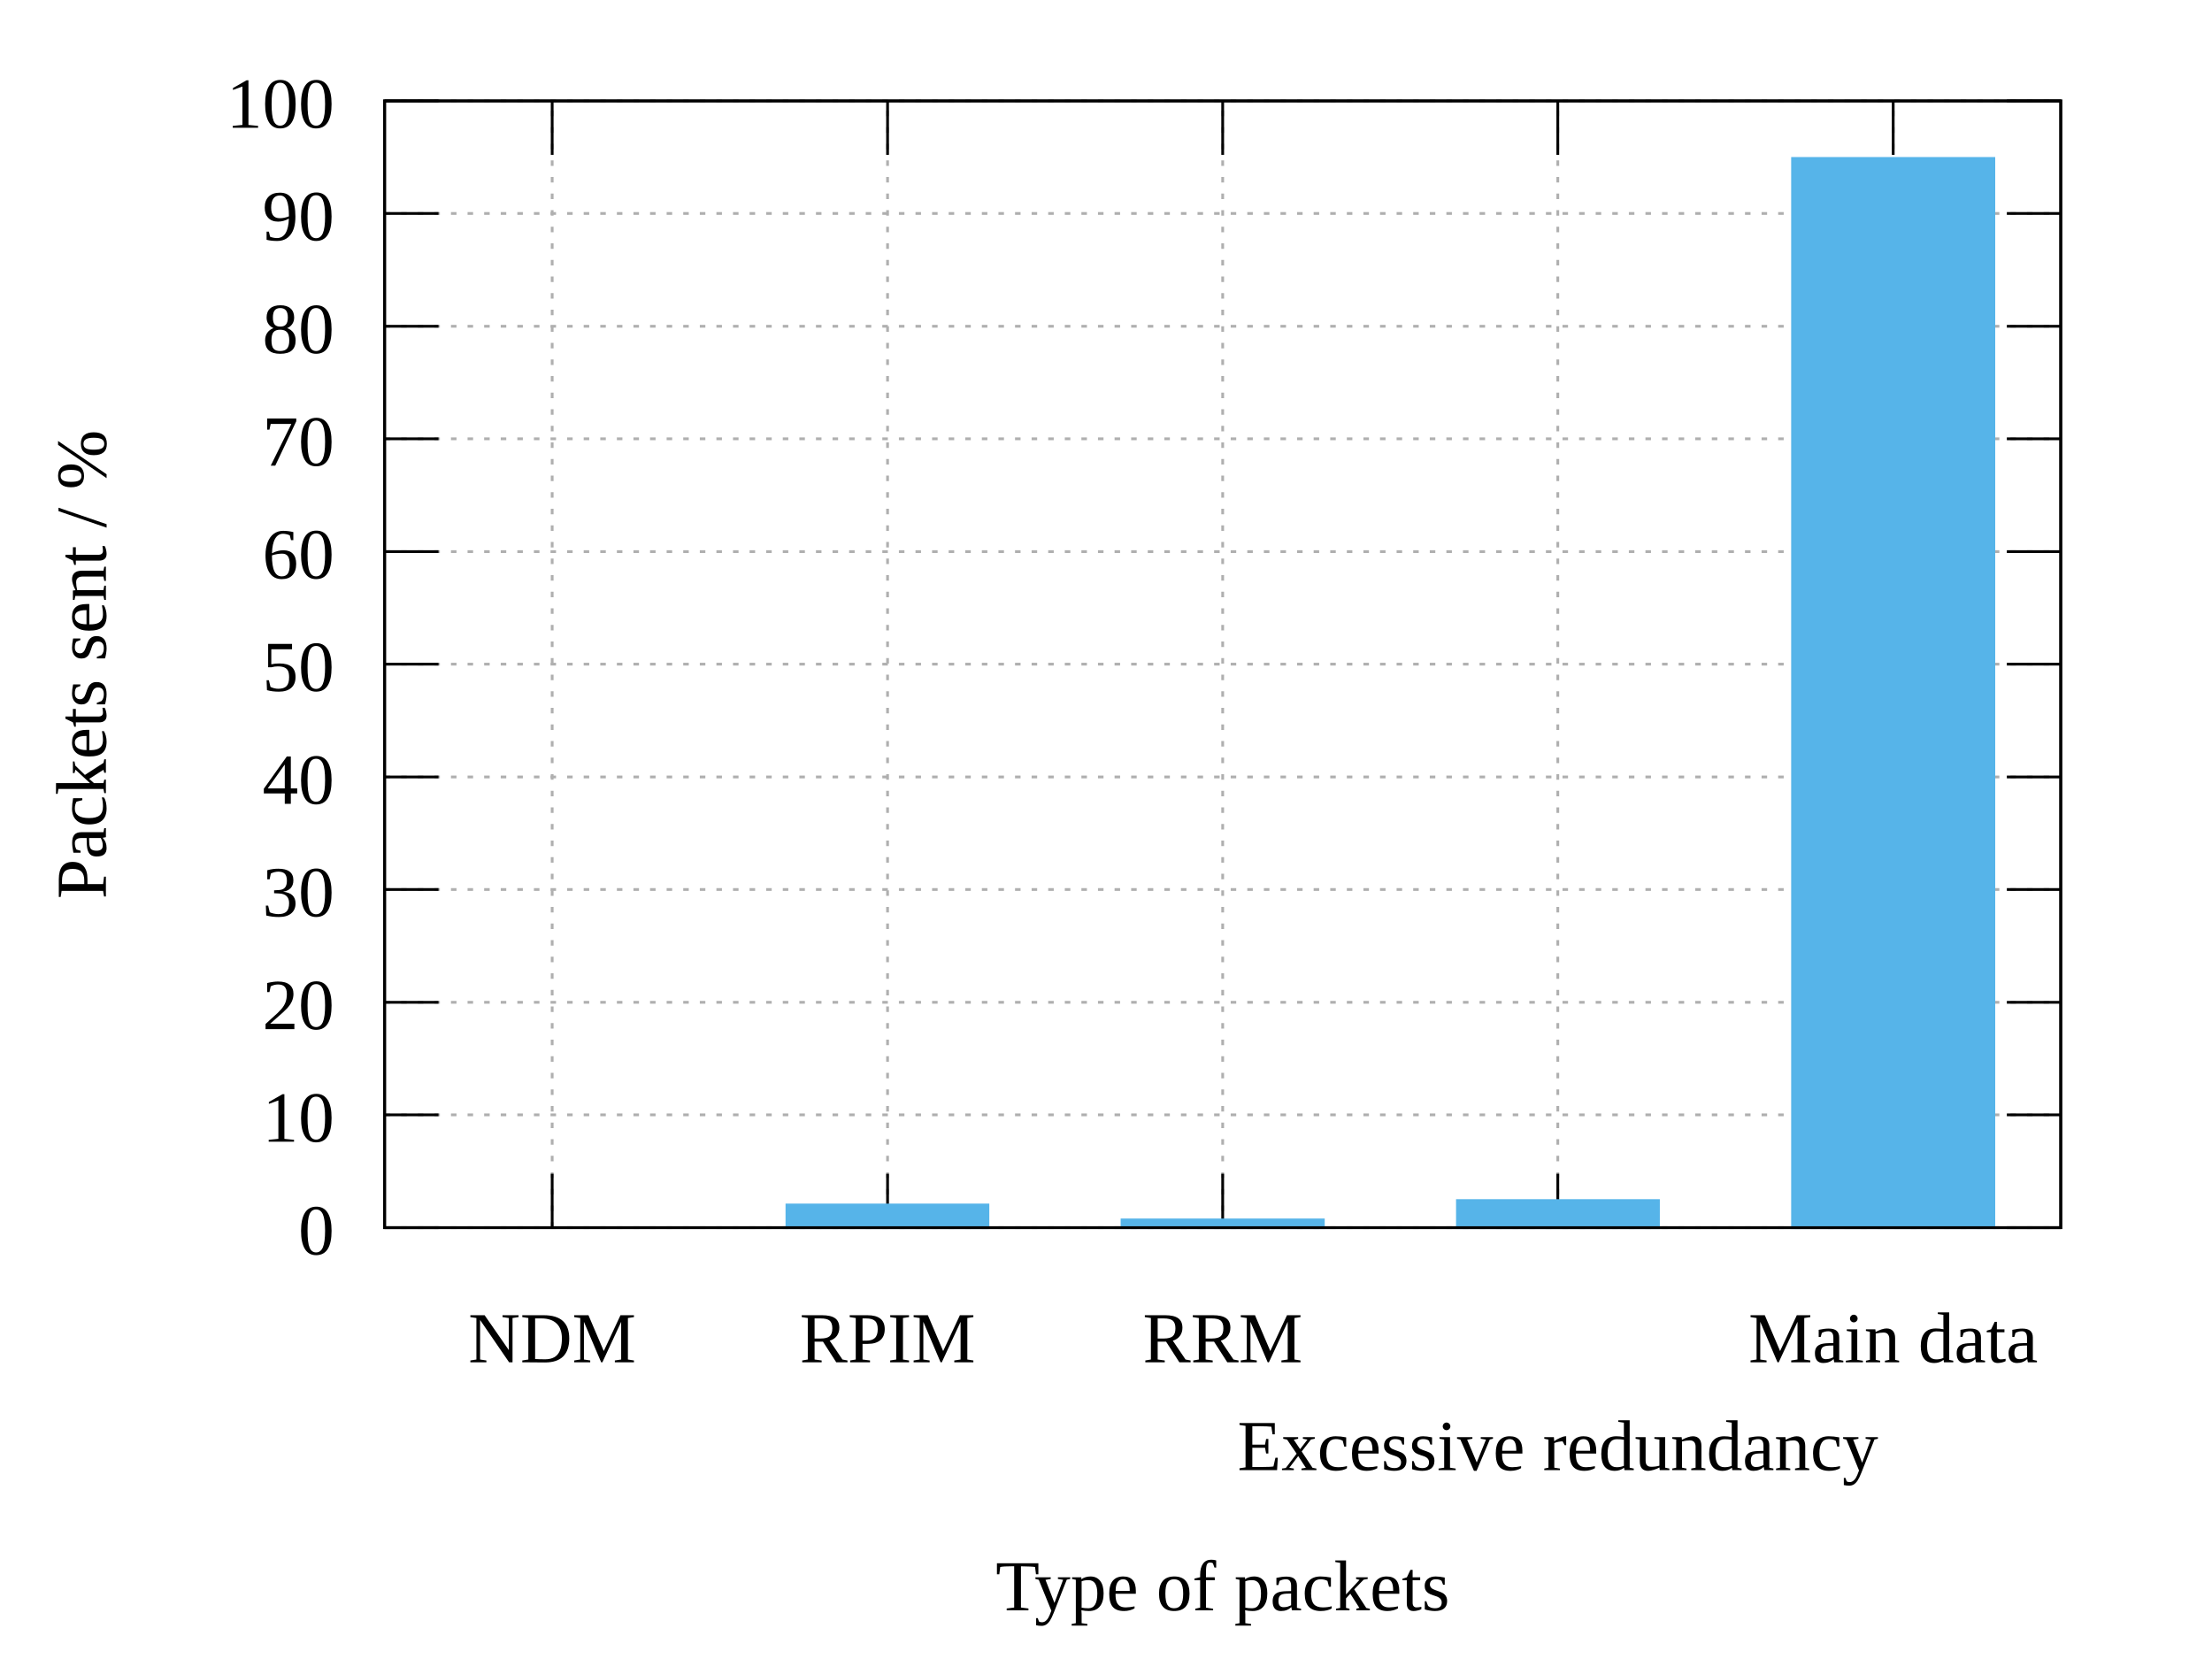
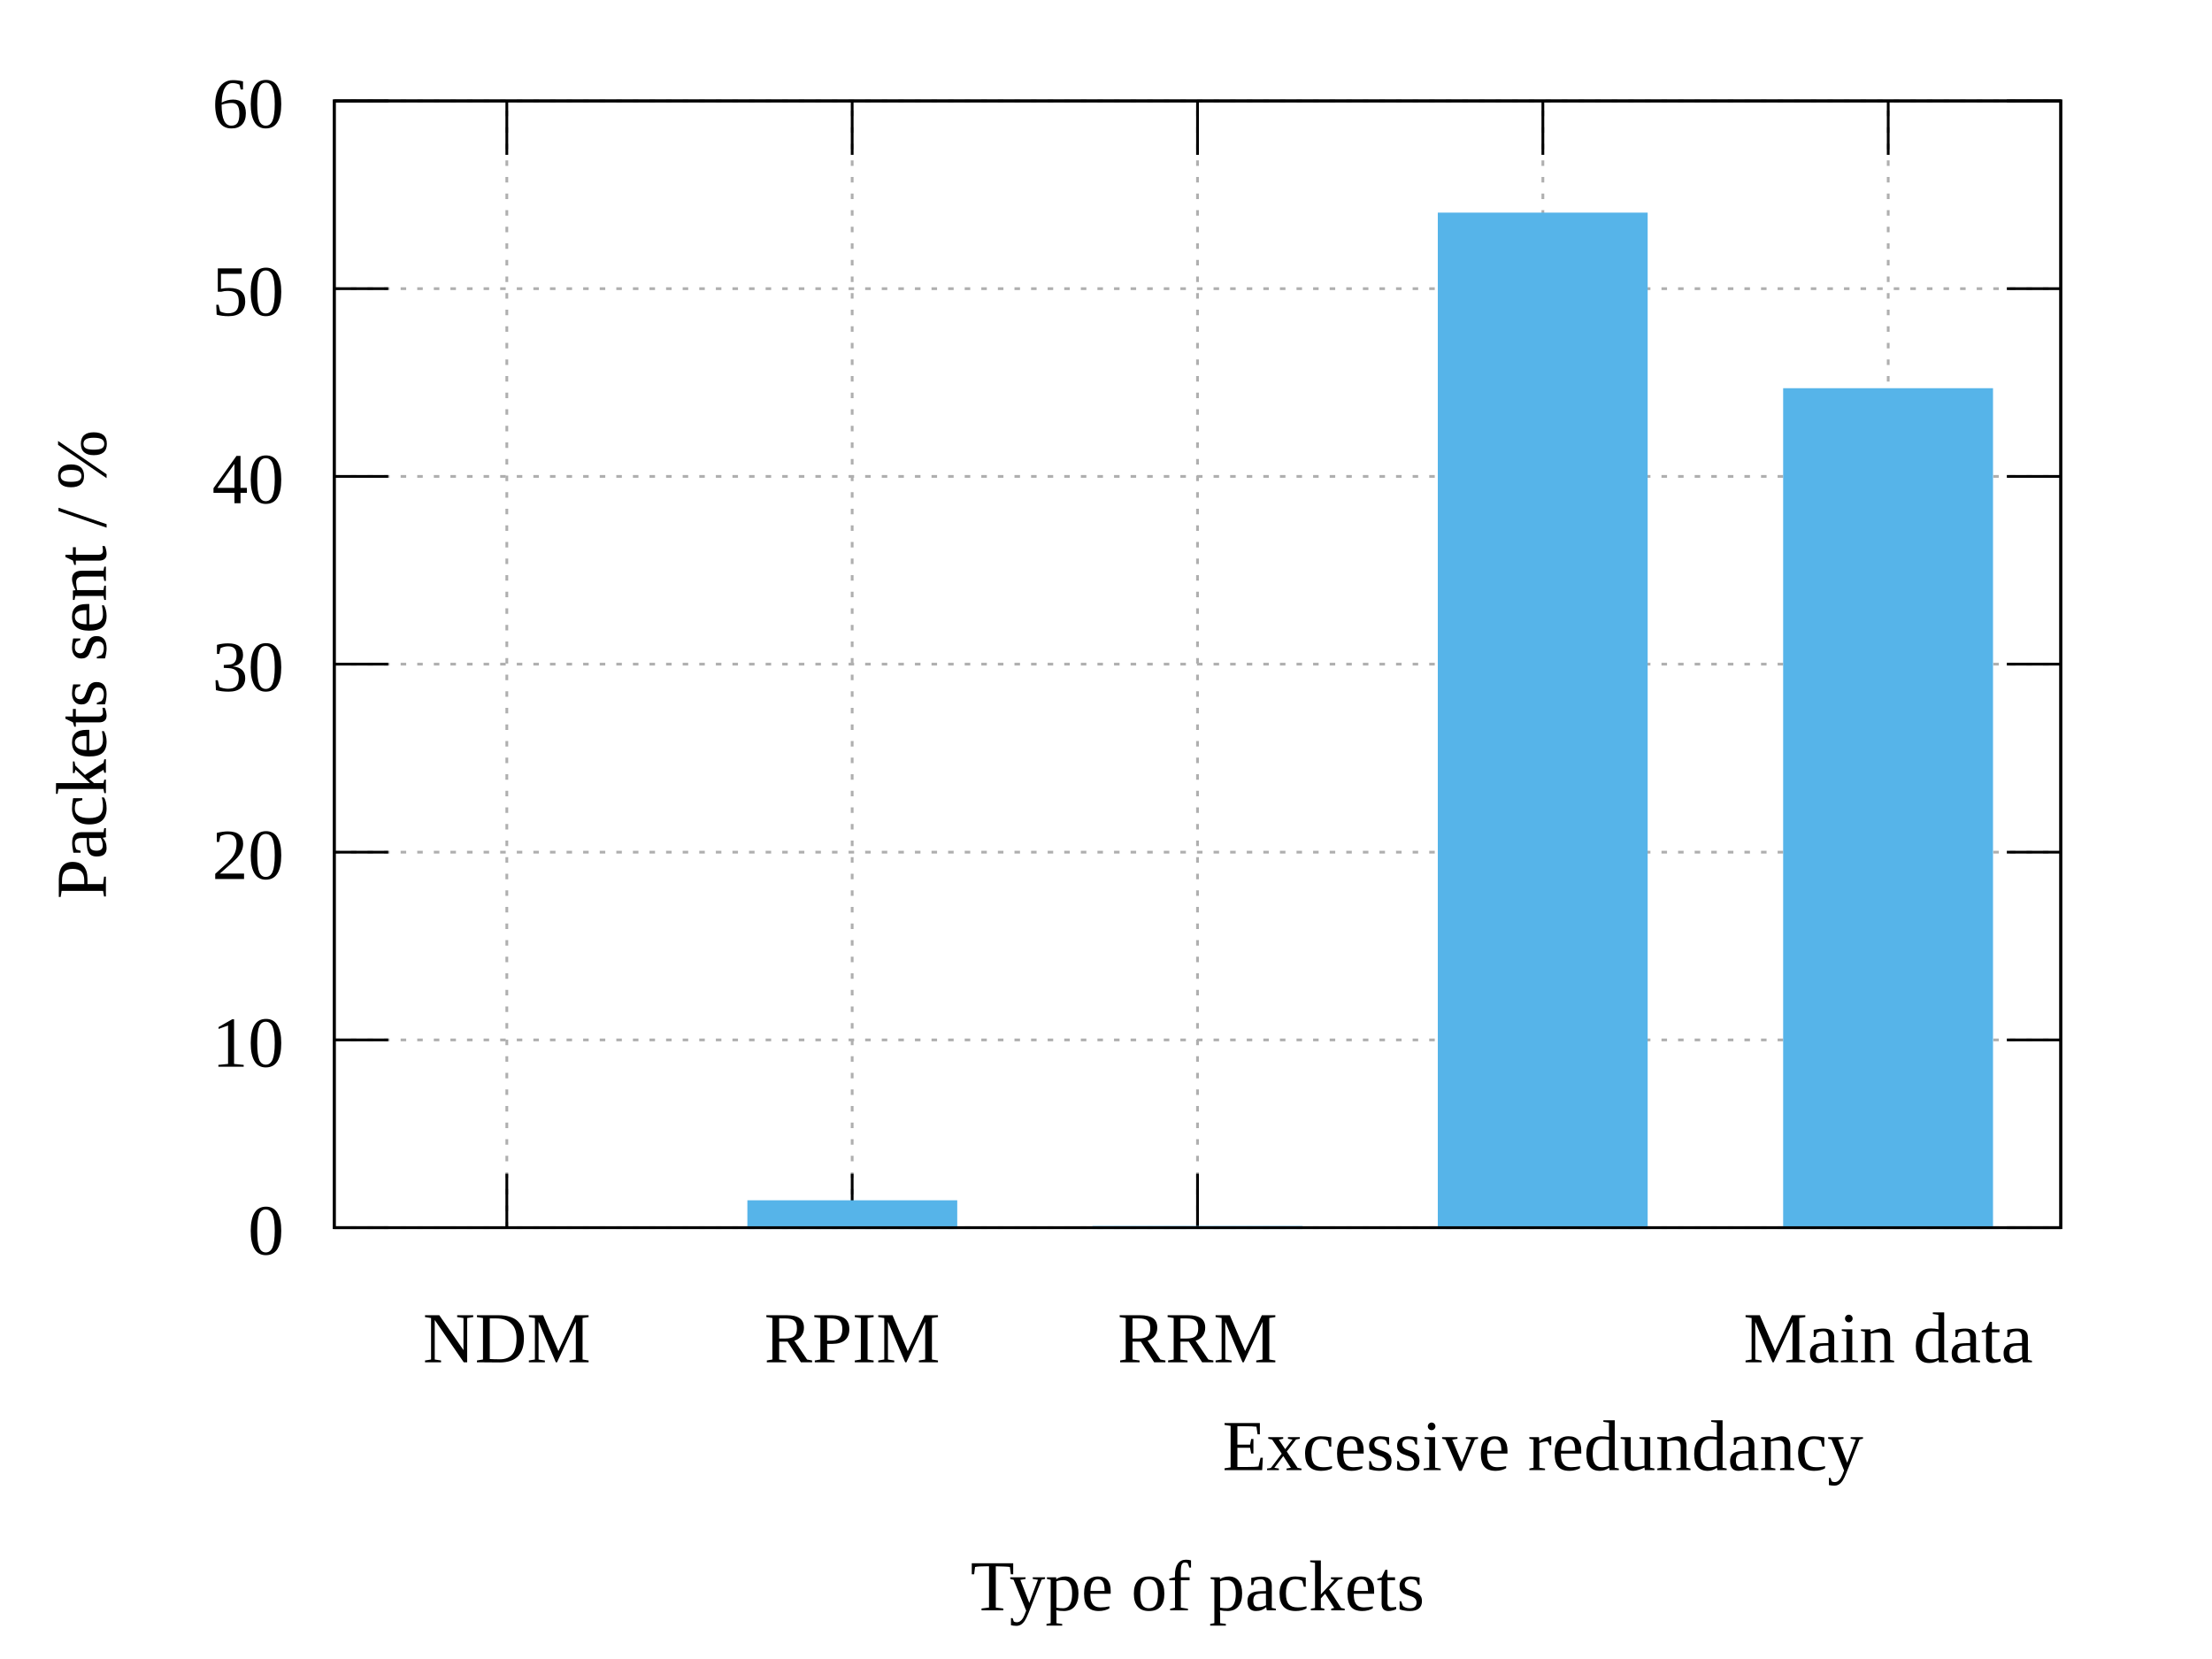
<svg xmlns="http://www.w3.org/2000/svg" xmlns:xlink="http://www.w3.org/1999/xlink" width="800" height="600" viewBox="0 0 800 600">
  <g id="gnuplot_canvas">
    <rect x="0" y="0" width="800" height="600" fill="none" />
    <defs>
      <circle id="gpDot" r="0.5" stroke-width="0.5" />
      <path id="gpPt0" stroke-width="0.103" stroke="currentColor" d="M-1,0 h2 M0,-1 v2" />
      <path id="gpPt1" stroke-width="0.103" stroke="currentColor" d="M-1,-1 L1,1 M1,-1 L-1,1" />
      <path id="gpPt2" stroke-width="0.103" stroke="currentColor" d="M-1,0 L1,0 M0,-1 L0,1 M-1,-1 L1,1 M-1,1 L1,-1" />
      <rect id="gpPt3" stroke-width="0.103" stroke="currentColor" x="-1" y="-1" width="2" height="2" />
      <rect id="gpPt4" stroke-width="0.103" stroke="currentColor" fill="currentColor" x="-1" y="-1" width="2" height="2" />
      <circle id="gpPt5" stroke-width="0.103" stroke="currentColor" cx="0" cy="0" r="1" />
      <use xlink:href="#gpPt5" id="gpPt6" fill="currentColor" stroke="none" />
      <path id="gpPt7" stroke-width="0.103" stroke="currentColor" d="M0,-1.33 L-1.33,0.67 L1.33,0.67 z" />
      <use xlink:href="#gpPt7" id="gpPt8" fill="currentColor" stroke="none" />
      <use xlink:href="#gpPt7" id="gpPt9" stroke="currentColor" transform="rotate(180)" />
      <use xlink:href="#gpPt9" id="gpPt10" fill="currentColor" stroke="none" />
      <use xlink:href="#gpPt3" id="gpPt11" stroke="currentColor" transform="rotate(45)" />
      <use xlink:href="#gpPt11" id="gpPt12" fill="currentColor" stroke="none" />
      <path id="gpPt13" stroke-width="0.103" stroke="currentColor" d="M0,1.330 L1.265,0.411 L0.782,-1.067 L-0.782,-1.076 L-1.265,0.411 z" />
      <use xlink:href="#gpPt13" id="gpPt14" fill="currentColor" stroke="none" />
      <filter id="textbox" filterUnits="objectBoundingBox" x="0" y="0" height="1" width="1">
        <feFlood flood-color="white" flood-opacity="1" result="bgnd" />
        <feComposite in="SourceGraphic" in2="bgnd" operator="atop" />
      </filter>
      <filter id="greybox" filterUnits="objectBoundingBox" x="0" y="0" height="1" width="1">
        <feFlood flood-color="lightgrey" flood-opacity="1" result="grey" />
        <feComposite in="SourceGraphic" in2="grey" operator="atop" />
      </filter>
    </defs>
    <g fill="none" color="white" stroke="currentColor" stroke-width="1.00" stroke-linecap="butt" stroke-linejoin="miter">
</g>
    <g fill="none" color="black" stroke="currentColor" stroke-width="1.00" stroke-linecap="butt" stroke-linejoin="miter">
</g>
    <g fill="none" color="gray" stroke="currentColor" stroke-width="1.00" stroke-linecap="butt" stroke-linejoin="miter">
-       <path stroke="rgb(175, 175, 175)" stroke-dasharray="2,4" class="gridline" d="M139.1,444.0 L745.3,444.0  " />
-     </g>
-     <g fill="none" color="black" stroke="currentColor" stroke-width="1.00" stroke-linecap="butt" stroke-linejoin="miter">
-       <path stroke="black" d="M139.1,444.0 L158.6,444.0 M745.3,444.0 L725.8,444.0  " />
-       <g transform="translate(120.9,453.7)" stroke="none" fill="black" font-family="Times New Roman" font-size="26.00" text-anchor="end">
+       <path stroke="rgb(175, 175, 175)" stroke-dasharray="2,4" class="gridline" d="M120.9,444.0 L745.3,444.0  " />
+     </g>
+     <g fill="none" color="black" stroke="currentColor" stroke-width="1.00" stroke-linecap="butt" stroke-linejoin="miter">
+       <path stroke="black" d="M120.9,444.0 L140.4,444.0 M745.3,444.0 L725.8,444.0  " />
+       <g transform="translate(102.7,453.7)" stroke="none" fill="black" font-family="Times New Roman" font-size="26.00" text-anchor="end">
        <text>
          <tspan font-family="Times New Roman">0</tspan>
        </text>
      </g>
    </g>
    <g fill="none" color="black" stroke="currentColor" stroke-width="1.00" stroke-linecap="butt" stroke-linejoin="miter">
</g>
    <g fill="none" color="gray" stroke="currentColor" stroke-width="1.00" stroke-linecap="butt" stroke-linejoin="miter">
-       <path stroke="rgb(175, 175, 175)" stroke-dasharray="2,4" class="gridline" d="M139.1,403.2 L745.3,403.2  " />
-     </g>
-     <g fill="none" color="black" stroke="currentColor" stroke-width="1.00" stroke-linecap="butt" stroke-linejoin="miter">
-       <path stroke="black" d="M139.1,403.2 L158.6,403.2 M745.3,403.2 L725.8,403.2  " />
-       <g transform="translate(120.9,412.9)" stroke="none" fill="black" font-family="Times New Roman" font-size="26.00" text-anchor="end">
+       <path stroke="rgb(175, 175, 175)" stroke-dasharray="2,4" class="gridline" d="M120.9,376.1 L745.3,376.1  " />
+     </g>
+     <g fill="none" color="black" stroke="currentColor" stroke-width="1.00" stroke-linecap="butt" stroke-linejoin="miter">
+       <path stroke="black" d="M120.9,376.1 L140.4,376.1 M745.3,376.1 L725.8,376.1  " />
+       <g transform="translate(102.7,385.8)" stroke="none" fill="black" font-family="Times New Roman" font-size="26.00" text-anchor="end">
        <text>
          <tspan font-family="Times New Roman">10</tspan>
        </text>
      </g>
    </g>
    <g fill="none" color="black" stroke="currentColor" stroke-width="1.00" stroke-linecap="butt" stroke-linejoin="miter">
</g>
    <g fill="none" color="gray" stroke="currentColor" stroke-width="1.00" stroke-linecap="butt" stroke-linejoin="miter">
-       <path stroke="rgb(175, 175, 175)" stroke-dasharray="2,4" class="gridline" d="M139.1,362.5 L745.3,362.5  " />
-     </g>
-     <g fill="none" color="black" stroke="currentColor" stroke-width="1.00" stroke-linecap="butt" stroke-linejoin="miter">
-       <path stroke="black" d="M139.1,362.5 L158.6,362.5 M745.3,362.5 L725.8,362.5  " />
-       <g transform="translate(120.9,372.2)" stroke="none" fill="black" font-family="Times New Roman" font-size="26.00" text-anchor="end">
+       <path stroke="rgb(175, 175, 175)" stroke-dasharray="2,4" class="gridline" d="M120.9,308.2 L745.3,308.2  " />
+     </g>
+     <g fill="none" color="black" stroke="currentColor" stroke-width="1.00" stroke-linecap="butt" stroke-linejoin="miter">
+       <path stroke="black" d="M120.9,308.2 L140.4,308.2 M745.3,308.2 L725.8,308.2  " />
+       <g transform="translate(102.7,317.9)" stroke="none" fill="black" font-family="Times New Roman" font-size="26.00" text-anchor="end">
        <text>
          <tspan font-family="Times New Roman">20</tspan>
        </text>
      </g>
    </g>
    <g fill="none" color="black" stroke="currentColor" stroke-width="1.00" stroke-linecap="butt" stroke-linejoin="miter">
</g>
    <g fill="none" color="gray" stroke="currentColor" stroke-width="1.00" stroke-linecap="butt" stroke-linejoin="miter">
-       <path stroke="rgb(175, 175, 175)" stroke-dasharray="2,4" class="gridline" d="M139.1,321.7 L745.3,321.7  " />
-     </g>
-     <g fill="none" color="black" stroke="currentColor" stroke-width="1.00" stroke-linecap="butt" stroke-linejoin="miter">
-       <path stroke="black" d="M139.1,321.7 L158.6,321.7 M745.3,321.7 L725.8,321.7  " />
-       <g transform="translate(120.9,331.4)" stroke="none" fill="black" font-family="Times New Roman" font-size="26.00" text-anchor="end">
+       <path stroke="rgb(175, 175, 175)" stroke-dasharray="2,4" class="gridline" d="M120.9,240.2 L745.3,240.2  " />
+     </g>
+     <g fill="none" color="black" stroke="currentColor" stroke-width="1.00" stroke-linecap="butt" stroke-linejoin="miter">
+       <path stroke="black" d="M120.9,240.2 L140.4,240.2 M745.3,240.2 L725.8,240.2  " />
+       <g transform="translate(102.7,249.9)" stroke="none" fill="black" font-family="Times New Roman" font-size="26.00" text-anchor="end">
        <text>
          <tspan font-family="Times New Roman">30</tspan>
        </text>
      </g>
    </g>
    <g fill="none" color="black" stroke="currentColor" stroke-width="1.00" stroke-linecap="butt" stroke-linejoin="miter">
</g>
    <g fill="none" color="gray" stroke="currentColor" stroke-width="1.00" stroke-linecap="butt" stroke-linejoin="miter">
-       <path stroke="rgb(175, 175, 175)" stroke-dasharray="2,4" class="gridline" d="M139.1,281.0 L745.3,281.0  " />
-     </g>
-     <g fill="none" color="black" stroke="currentColor" stroke-width="1.00" stroke-linecap="butt" stroke-linejoin="miter">
-       <path stroke="black" d="M139.1,281.0 L158.6,281.0 M745.3,281.0 L725.8,281.0  " />
-       <g transform="translate(120.9,290.7)" stroke="none" fill="black" font-family="Times New Roman" font-size="26.00" text-anchor="end">
+       <path stroke="rgb(175, 175, 175)" stroke-dasharray="2,4" class="gridline" d="M120.9,172.3 L745.3,172.3  " />
+     </g>
+     <g fill="none" color="black" stroke="currentColor" stroke-width="1.00" stroke-linecap="butt" stroke-linejoin="miter">
+       <path stroke="black" d="M120.9,172.3 L140.4,172.3 M745.3,172.3 L725.8,172.3  " />
+       <g transform="translate(102.7,182.0)" stroke="none" fill="black" font-family="Times New Roman" font-size="26.00" text-anchor="end">
        <text>
          <tspan font-family="Times New Roman">40</tspan>
        </text>
      </g>
    </g>
    <g fill="none" color="black" stroke="currentColor" stroke-width="1.00" stroke-linecap="butt" stroke-linejoin="miter">
</g>
    <g fill="none" color="gray" stroke="currentColor" stroke-width="1.00" stroke-linecap="butt" stroke-linejoin="miter">
-       <path stroke="rgb(175, 175, 175)" stroke-dasharray="2,4" class="gridline" d="M139.1,240.2 L745.3,240.2  " />
-     </g>
-     <g fill="none" color="black" stroke="currentColor" stroke-width="1.00" stroke-linecap="butt" stroke-linejoin="miter">
-       <path stroke="black" d="M139.1,240.2 L158.6,240.2 M745.3,240.2 L725.8,240.2  " />
-       <g transform="translate(120.9,249.9)" stroke="none" fill="black" font-family="Times New Roman" font-size="26.00" text-anchor="end">
+       <path stroke="rgb(175, 175, 175)" stroke-dasharray="2,4" class="gridline" d="M120.9,104.4 L745.3,104.4  " />
+     </g>
+     <g fill="none" color="black" stroke="currentColor" stroke-width="1.00" stroke-linecap="butt" stroke-linejoin="miter">
+       <path stroke="black" d="M120.9,104.4 L140.4,104.4 M745.3,104.4 L725.8,104.4  " />
+       <g transform="translate(102.7,114.1)" stroke="none" fill="black" font-family="Times New Roman" font-size="26.00" text-anchor="end">
        <text>
          <tspan font-family="Times New Roman">50</tspan>
        </text>
      </g>
    </g>
    <g fill="none" color="black" stroke="currentColor" stroke-width="1.00" stroke-linecap="butt" stroke-linejoin="miter">
</g>
    <g fill="none" color="gray" stroke="currentColor" stroke-width="1.00" stroke-linecap="butt" stroke-linejoin="miter">
-       <path stroke="rgb(175, 175, 175)" stroke-dasharray="2,4" class="gridline" d="M139.1,199.5 L745.3,199.5  " />
-     </g>
-     <g fill="none" color="black" stroke="currentColor" stroke-width="1.00" stroke-linecap="butt" stroke-linejoin="miter">
-       <path stroke="black" d="M139.1,199.5 L158.6,199.5 M745.3,199.5 L725.8,199.5  " />
-       <g transform="translate(120.9,209.2)" stroke="none" fill="black" font-family="Times New Roman" font-size="26.00" text-anchor="end">
+       <path stroke="rgb(175, 175, 175)" stroke-dasharray="2,4" class="gridline" d="M120.9,36.5 L745.3,36.5  " />
+     </g>
+     <g fill="none" color="black" stroke="currentColor" stroke-width="1.00" stroke-linecap="butt" stroke-linejoin="miter">
+       <path stroke="black" d="M120.9,36.5 L140.4,36.5 M745.3,36.5 L725.8,36.5  " />
+       <g transform="translate(102.7,46.2)" stroke="none" fill="black" font-family="Times New Roman" font-size="26.00" text-anchor="end">
        <text>
          <tspan font-family="Times New Roman">60</tspan>
        </text>
      </g>
    </g>
    <g fill="none" color="black" stroke="currentColor" stroke-width="1.00" stroke-linecap="butt" stroke-linejoin="miter">
</g>
    <g fill="none" color="gray" stroke="currentColor" stroke-width="1.00" stroke-linecap="butt" stroke-linejoin="miter">
-       <path stroke="rgb(175, 175, 175)" stroke-dasharray="2,4" class="gridline" d="M139.1,158.7 L745.3,158.7  " />
-     </g>
-     <g fill="none" color="black" stroke="currentColor" stroke-width="1.00" stroke-linecap="butt" stroke-linejoin="miter">
-       <path stroke="black" d="M139.1,158.7 L158.6,158.7 M745.3,158.7 L725.8,158.7  " />
-       <g transform="translate(120.9,168.4)" stroke="none" fill="black" font-family="Times New Roman" font-size="26.00" text-anchor="end">
-         <text>
-           <tspan font-family="Times New Roman">70</tspan>
-         </text>
-       </g>
-     </g>
-     <g fill="none" color="black" stroke="currentColor" stroke-width="1.00" stroke-linecap="butt" stroke-linejoin="miter">
- </g>
-     <g fill="none" color="gray" stroke="currentColor" stroke-width="1.00" stroke-linecap="butt" stroke-linejoin="miter">
-       <path stroke="rgb(175, 175, 175)" stroke-dasharray="2,4" class="gridline" d="M139.1,118.0 L745.3,118.0  " />
-     </g>
-     <g fill="none" color="black" stroke="currentColor" stroke-width="1.00" stroke-linecap="butt" stroke-linejoin="miter">
-       <path stroke="black" d="M139.1,118.0 L158.6,118.0 M745.3,118.0 L725.8,118.0  " />
-       <g transform="translate(120.9,127.7)" stroke="none" fill="black" font-family="Times New Roman" font-size="26.00" text-anchor="end">
-         <text>
-           <tspan font-family="Times New Roman">80</tspan>
-         </text>
-       </g>
-     </g>
-     <g fill="none" color="black" stroke="currentColor" stroke-width="1.00" stroke-linecap="butt" stroke-linejoin="miter">
- </g>
-     <g fill="none" color="gray" stroke="currentColor" stroke-width="1.00" stroke-linecap="butt" stroke-linejoin="miter">
-       <path stroke="rgb(175, 175, 175)" stroke-dasharray="2,4" class="gridline" d="M139.1,77.2 L745.3,77.2  " />
-     </g>
-     <g fill="none" color="black" stroke="currentColor" stroke-width="1.00" stroke-linecap="butt" stroke-linejoin="miter">
-       <path stroke="black" d="M139.1,77.2 L158.6,77.2 M745.3,77.2 L725.8,77.2  " />
-       <g transform="translate(120.9,86.9)" stroke="none" fill="black" font-family="Times New Roman" font-size="26.00" text-anchor="end">
-         <text>
-           <tspan font-family="Times New Roman">90</tspan>
-         </text>
-       </g>
-     </g>
-     <g fill="none" color="black" stroke="currentColor" stroke-width="1.00" stroke-linecap="butt" stroke-linejoin="miter">
- </g>
-     <g fill="none" color="gray" stroke="currentColor" stroke-width="1.00" stroke-linecap="butt" stroke-linejoin="miter">
-       <path stroke="rgb(175, 175, 175)" stroke-dasharray="2,4" class="gridline" d="M139.1,36.5 L745.3,36.5  " />
-     </g>
-     <g fill="none" color="black" stroke="currentColor" stroke-width="1.00" stroke-linecap="butt" stroke-linejoin="miter">
-       <path stroke="black" d="M139.1,36.5 L158.6,36.5 M745.3,36.5 L725.8,36.5  " />
-       <g transform="translate(120.9,46.2)" stroke="none" fill="black" font-family="Times New Roman" font-size="26.00" text-anchor="end">
-         <text>
-           <tspan font-family="Times New Roman">100</tspan>
-         </text>
-       </g>
-     </g>
-     <g fill="none" color="black" stroke="currentColor" stroke-width="1.00" stroke-linecap="butt" stroke-linejoin="miter">
- </g>
-     <g fill="none" color="gray" stroke="currentColor" stroke-width="1.00" stroke-linecap="butt" stroke-linejoin="miter">
-       <path stroke="rgb(175, 175, 175)" stroke-dasharray="2,4" class="gridline" d="M199.7,444.0 L199.7,36.5  " />
-     </g>
-     <g fill="none" color="black" stroke="currentColor" stroke-width="1.00" stroke-linecap="butt" stroke-linejoin="miter">
-       <path stroke="black" d="M199.7,444.0 L199.7,424.5 M199.7,36.5 L199.7,56.0  " />
-       <g transform="translate(199.7,492.7)" stroke="none" fill="black" font-family="Times New Roman" font-size="26.00" text-anchor="middle">
+       <path stroke="rgb(175, 175, 175)" stroke-dasharray="2,4" class="gridline" d="M183.3,444.0 L183.3,36.5  " />
+     </g>
+     <g fill="none" color="black" stroke="currentColor" stroke-width="1.00" stroke-linecap="butt" stroke-linejoin="miter">
+       <path stroke="black" d="M183.3,444.0 L183.3,424.5 M183.3,36.5 L183.3,56.0  " />
+       <g transform="translate(183.3,492.7)" stroke="none" fill="black" font-family="Times New Roman" font-size="26.00" text-anchor="middle">
        <text>
          <tspan font-family="Times New Roman">NDM</tspan>
        </text>
      </g>
    </g>
    <g fill="none" color="black" stroke="currentColor" stroke-width="1.00" stroke-linecap="butt" stroke-linejoin="miter">
</g>
    <g fill="none" color="gray" stroke="currentColor" stroke-width="1.00" stroke-linecap="butt" stroke-linejoin="miter">
-       <path stroke="rgb(175, 175, 175)" stroke-dasharray="2,4" class="gridline" d="M321.0,444.0 L321.0,36.5  " />
-     </g>
-     <g fill="none" color="black" stroke="currentColor" stroke-width="1.00" stroke-linecap="butt" stroke-linejoin="miter">
-       <path stroke="black" d="M321.0,444.0 L321.0,424.5 M321.0,36.5 L321.0,56.0  " />
-       <g transform="translate(321.0,492.7)" stroke="none" fill="black" font-family="Times New Roman" font-size="26.00" text-anchor="middle">
+       <path stroke="rgb(175, 175, 175)" stroke-dasharray="2,4" class="gridline" d="M308.2,444.0 L308.2,36.5  " />
+     </g>
+     <g fill="none" color="black" stroke="currentColor" stroke-width="1.00" stroke-linecap="butt" stroke-linejoin="miter">
+       <path stroke="black" d="M308.2,444.0 L308.2,424.5 M308.2,36.5 L308.2,56.0  " />
+       <g transform="translate(308.2,492.7)" stroke="none" fill="black" font-family="Times New Roman" font-size="26.00" text-anchor="middle">
        <text>
          <tspan font-family="Times New Roman">RPIM</tspan>
        </text>
      </g>
    </g>
    <g fill="none" color="black" stroke="currentColor" stroke-width="1.00" stroke-linecap="butt" stroke-linejoin="miter">
</g>
    <g fill="none" color="gray" stroke="currentColor" stroke-width="1.00" stroke-linecap="butt" stroke-linejoin="miter">
-       <path stroke="rgb(175, 175, 175)" stroke-dasharray="2,4" class="gridline" d="M442.2,444.0 L442.2,36.5  " />
-     </g>
-     <g fill="none" color="black" stroke="currentColor" stroke-width="1.00" stroke-linecap="butt" stroke-linejoin="miter">
-       <path stroke="black" d="M442.2,444.0 L442.2,424.5 M442.2,36.5 L442.2,56.0  " />
-       <g transform="translate(442.2,492.7)" stroke="none" fill="black" font-family="Times New Roman" font-size="26.00" text-anchor="middle">
+       <path stroke="rgb(175, 175, 175)" stroke-dasharray="2,4" class="gridline" d="M433.1,444.0 L433.1,36.5  " />
+     </g>
+     <g fill="none" color="black" stroke="currentColor" stroke-width="1.00" stroke-linecap="butt" stroke-linejoin="miter">
+       <path stroke="black" d="M433.1,444.0 L433.1,424.5 M433.1,36.5 L433.1,56.0  " />
+       <g transform="translate(433.1,492.7)" stroke="none" fill="black" font-family="Times New Roman" font-size="26.00" text-anchor="middle">
        <text>
          <tspan font-family="Times New Roman">RRM</tspan>
        </text>
      </g>
    </g>
    <g fill="none" color="black" stroke="currentColor" stroke-width="1.00" stroke-linecap="butt" stroke-linejoin="miter">
</g>
    <g fill="none" color="gray" stroke="currentColor" stroke-width="1.00" stroke-linecap="butt" stroke-linejoin="miter">
-       <path stroke="rgb(175, 175, 175)" stroke-dasharray="2,4" class="gridline" d="M563.4,444.0 L563.4,36.5  " />
-     </g>
-     <g fill="none" color="black" stroke="currentColor" stroke-width="1.00" stroke-linecap="butt" stroke-linejoin="miter">
-       <path stroke="black" d="M563.4,444.0 L563.4,424.5 M563.4,36.5 L563.4,56.0  " />
-       <g transform="translate(563.4,492.7)" stroke="none" fill="black" font-family="Times New Roman" font-size="26.00" text-anchor="middle">
+       <path stroke="rgb(175, 175, 175)" stroke-dasharray="2,4" class="gridline" d="M558.0,444.0 L558.0,36.5  " />
+     </g>
+     <g fill="none" color="black" stroke="currentColor" stroke-width="1.00" stroke-linecap="butt" stroke-linejoin="miter">
+       <path stroke="black" d="M558.0,444.0 L558.0,424.5 M558.0,36.5 L558.0,56.0  " />
+       <g transform="translate(558.0,492.7)" stroke="none" fill="black" font-family="Times New Roman" font-size="26.00" text-anchor="middle">
        <text />
      </g>
-       <g transform="translate(563.4,531.7)" stroke="none" fill="black" font-family="Times New Roman" font-size="26.00" text-anchor="middle">
+       <g transform="translate(558.0,531.7)" stroke="none" fill="black" font-family="Times New Roman" font-size="26.00" text-anchor="middle">
        <text>
          <tspan font-family="Times New Roman">Excessive redundancy</tspan>
        </text>
      </g>
    </g>
    <g fill="none" color="black" stroke="currentColor" stroke-width="1.00" stroke-linecap="butt" stroke-linejoin="miter">
</g>
    <g fill="none" color="gray" stroke="currentColor" stroke-width="1.00" stroke-linecap="butt" stroke-linejoin="miter">
-       <path stroke="rgb(175, 175, 175)" stroke-dasharray="2,4" class="gridline" d="M684.7,444.0 L684.7,56.0 L684.7,36.5  " />
-     </g>
-     <g fill="none" color="black" stroke="currentColor" stroke-width="1.00" stroke-linecap="butt" stroke-linejoin="miter">
-       <path stroke="black" d="M684.7,444.0 L684.7,424.5 M684.7,36.5 L684.7,56.0  " />
-       <g transform="translate(684.7,492.7)" stroke="none" fill="black" font-family="Times New Roman" font-size="26.00" text-anchor="middle">
+       <path stroke="rgb(175, 175, 175)" stroke-dasharray="2,4" class="gridline" d="M682.9,444.0 L682.9,56.0 L682.9,36.5  " />
+     </g>
+     <g fill="none" color="black" stroke="currentColor" stroke-width="1.00" stroke-linecap="butt" stroke-linejoin="miter">
+       <path stroke="black" d="M682.9,444.0 L682.9,424.5 M682.9,36.5 L682.9,56.0  " />
+       <g transform="translate(682.9,492.7)" stroke="none" fill="black" font-family="Times New Roman" font-size="26.00" text-anchor="middle">
        <text>
          <tspan font-family="Times New Roman">Main data</tspan>
        </text>
      </g>
    </g>
    <g fill="none" color="black" stroke="currentColor" stroke-width="1.00" stroke-linecap="butt" stroke-linejoin="miter">
</g>
    <g fill="none" color="black" stroke="currentColor" stroke-width="1.00" stroke-linecap="butt" stroke-linejoin="miter">
-       <path stroke="black" d="M139.1,36.5 L139.1,444.0 L745.3,444.0 L745.3,36.5 L139.1,36.5 Z  " />
+       <path stroke="black" d="M120.9,36.5 L120.9,444.0 L745.3,444.0 L745.3,36.5 L120.9,36.5 Z  " />
    </g>
    <g fill="none" color="black" stroke="currentColor" stroke-width="1.00" stroke-linecap="butt" stroke-linejoin="miter">
      <g transform="translate(38.3,240.3) rotate(270)" stroke="none" fill="black" font-family="Times New Roman" font-size="26.00" text-anchor="middle">
        <text>
          <tspan font-family="Times New Roman">Packets sent / %</tspan>
        </text>
      </g>
    </g>
    <g fill="none" color="black" stroke="currentColor" stroke-width="1.00" stroke-linecap="butt" stroke-linejoin="miter">
-       <g transform="translate(442.2,582.4)" stroke="none" fill="black" font-family="Times New Roman" font-size="26.00" text-anchor="middle">
+       <g transform="translate(433.1,582.4)" stroke="none" fill="black" font-family="Times New Roman" font-size="26.00" text-anchor="middle">
        <text>
          <tspan font-family="Times New Roman">Type of packets</tspan>
        </text>
      </g>
    </g>
    <g fill="none" color="black" stroke="currentColor" stroke-width="1.00" stroke-linecap="butt" stroke-linejoin="miter">
</g>
    <g id="gnuplot_plot_1">
      <g fill="none" color="black" stroke="currentColor" stroke-width="1.00" stroke-linecap="butt" stroke-linejoin="miter">
        <g stroke="none" shape-rendering="crispEdges">
-           <polygon fill="rgb( 86, 180, 233)" points="284.6,444.0 357.4,444.0 357.4,435.7 284.6,435.7 " />
-         </g>
-         <path stroke="rgb( 86, 180, 233)" d="M284.6,444.0 L284.6,435.8 L357.3,435.8 L357.3,444.0 L284.6,444.0 Z  " />
-         <g stroke="none" shape-rendering="crispEdges">
-           <polygon fill="rgb( 86, 180, 233)" points="405.8,444.0 478.7,444.0 478.7,441.1 405.8,441.1 " />
-         </g>
-         <path stroke="rgb( 86, 180, 233)" d="M405.8,444.0 L405.8,441.2 L478.6,441.2 L478.6,444.0 L405.8,444.0 Z  " />
-         <g stroke="none" shape-rendering="crispEdges">
-           <polygon fill="rgb( 86, 180, 233)" points="527.1,444.0 599.9,444.0 599.9,434.1 527.1,434.1 " />
-         </g>
-         <path stroke="rgb( 86, 180, 233)" d="M527.1,444.0 L527.1,434.2 L599.8,434.2 L599.8,444.0 L527.1,444.0 Z  " />
-         <g stroke="none" shape-rendering="crispEdges">
-           <polygon fill="rgb( 86, 180, 233)" points="648.3,444.0 721.2,444.0 721.2,57.2 648.3,57.2 " />
-         </g>
-         <path stroke="rgb( 86, 180, 233)" d="M648.3,444.0 L648.3,57.3 L721.1,57.3 L721.1,444.0 L648.3,444.0 Z  " />
+           <polygon fill="rgb( 86, 180, 233)" points="270.8,444.0 345.8,444.0 345.8,434.5 270.8,434.5 " />
+         </g>
+         <path stroke="rgb( 86, 180, 233)" d="M270.8,444.0 L270.8,434.6 L345.7,434.6 L345.7,444.0 L270.8,444.0 Z  " />
+         <g stroke="none" shape-rendering="crispEdges">
+           <polygon fill="rgb( 86, 180, 233)" points="395.6,444.0 470.7,444.0 470.7,443.8 395.6,443.8 " />
+         </g>
+         <path stroke="rgb( 86, 180, 233)" d="M395.6,444.0 L395.6,443.9 L470.6,443.9 L470.6,444.0 L395.6,444.0 Z  " />
+         <g stroke="none" shape-rendering="crispEdges">
+           <polygon fill="rgb( 86, 180, 233)" points="520.5,444.0 595.5,444.0 595.5,77.3 520.5,77.3 " />
+         </g>
+         <path stroke="rgb( 86, 180, 233)" d="M520.5,444.0 L520.5,77.4 L595.4,77.4 L595.4,444.0 L520.5,444.0 Z  " />
+         <g stroke="none" shape-rendering="crispEdges">
+           <polygon fill="rgb( 86, 180, 233)" points="645.4,444.0 720.4,444.0 720.4,140.8 645.4,140.8 " />
+         </g>
+         <path stroke="rgb( 86, 180, 233)" d="M645.4,444.0 L645.4,140.9 L720.3,140.9 L720.3,444.0 L645.4,444.0 Z  " />
      </g>
    </g>
    <g fill="none" color="white" stroke="rgb( 86, 180, 233)" stroke-width="2.00" stroke-linecap="butt" stroke-linejoin="miter">
</g>
    <g fill="none" color="black" stroke="currentColor" stroke-width="2.00" stroke-linecap="butt" stroke-linejoin="miter">
</g>
    <g fill="none" color="black" stroke="black" stroke-width="1.00" stroke-linecap="butt" stroke-linejoin="miter">
</g>
    <g fill="none" color="black" stroke="currentColor" stroke-width="1.00" stroke-linecap="butt" stroke-linejoin="miter">
-       <path stroke="black" d="M139.1,36.5 L139.1,444.0 L745.3,444.0 L745.3,36.5 L139.1,36.5 Z  " />
+       <path stroke="black" d="M120.9,36.5 L120.9,444.0 L745.3,444.0 L745.3,36.5 L120.9,36.5 Z  " />
    </g>
    <g fill="none" color="black" stroke="currentColor" stroke-width="1.00" stroke-linecap="butt" stroke-linejoin="miter">
</g>
  </g>
</svg>
